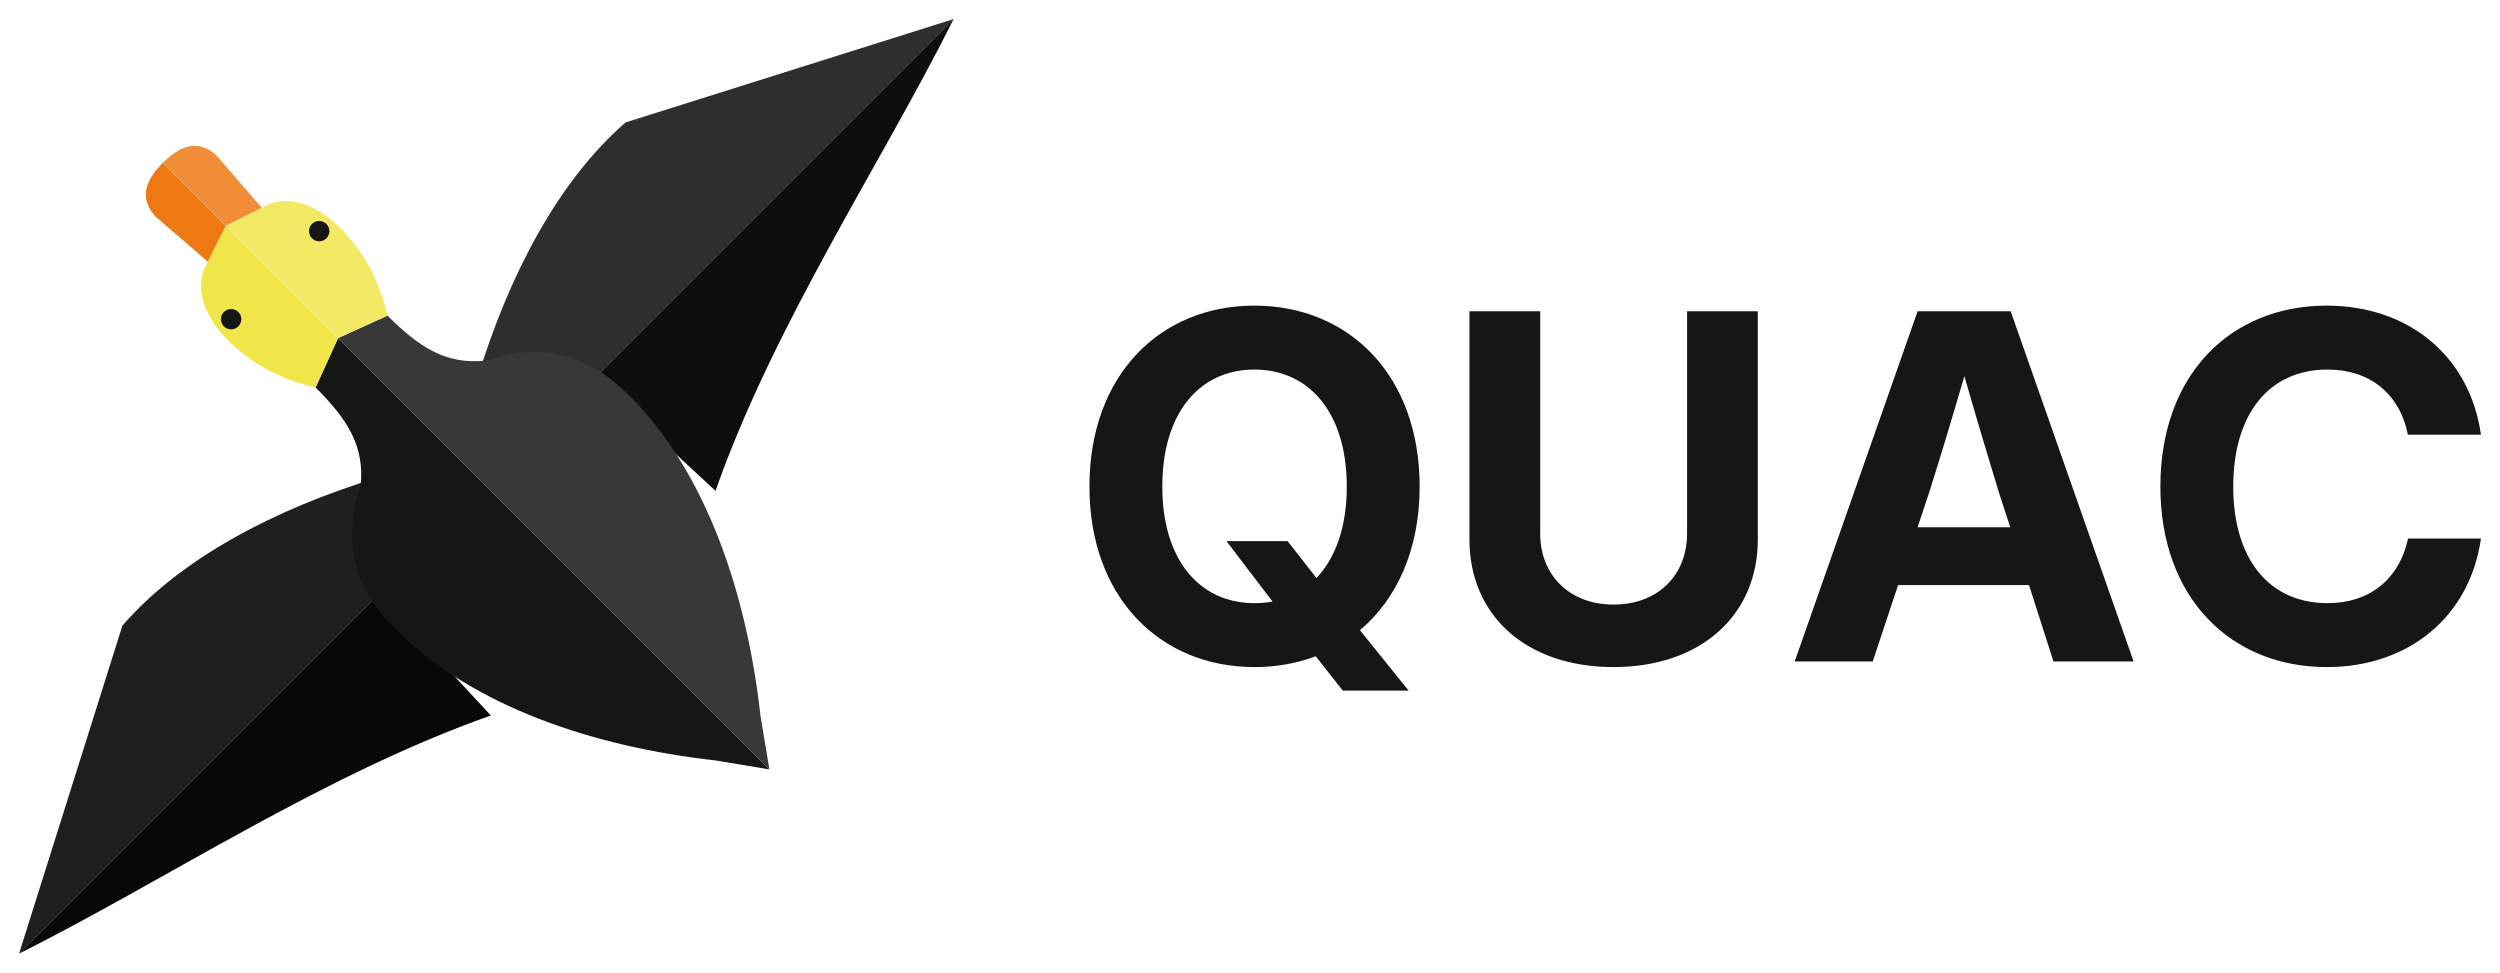
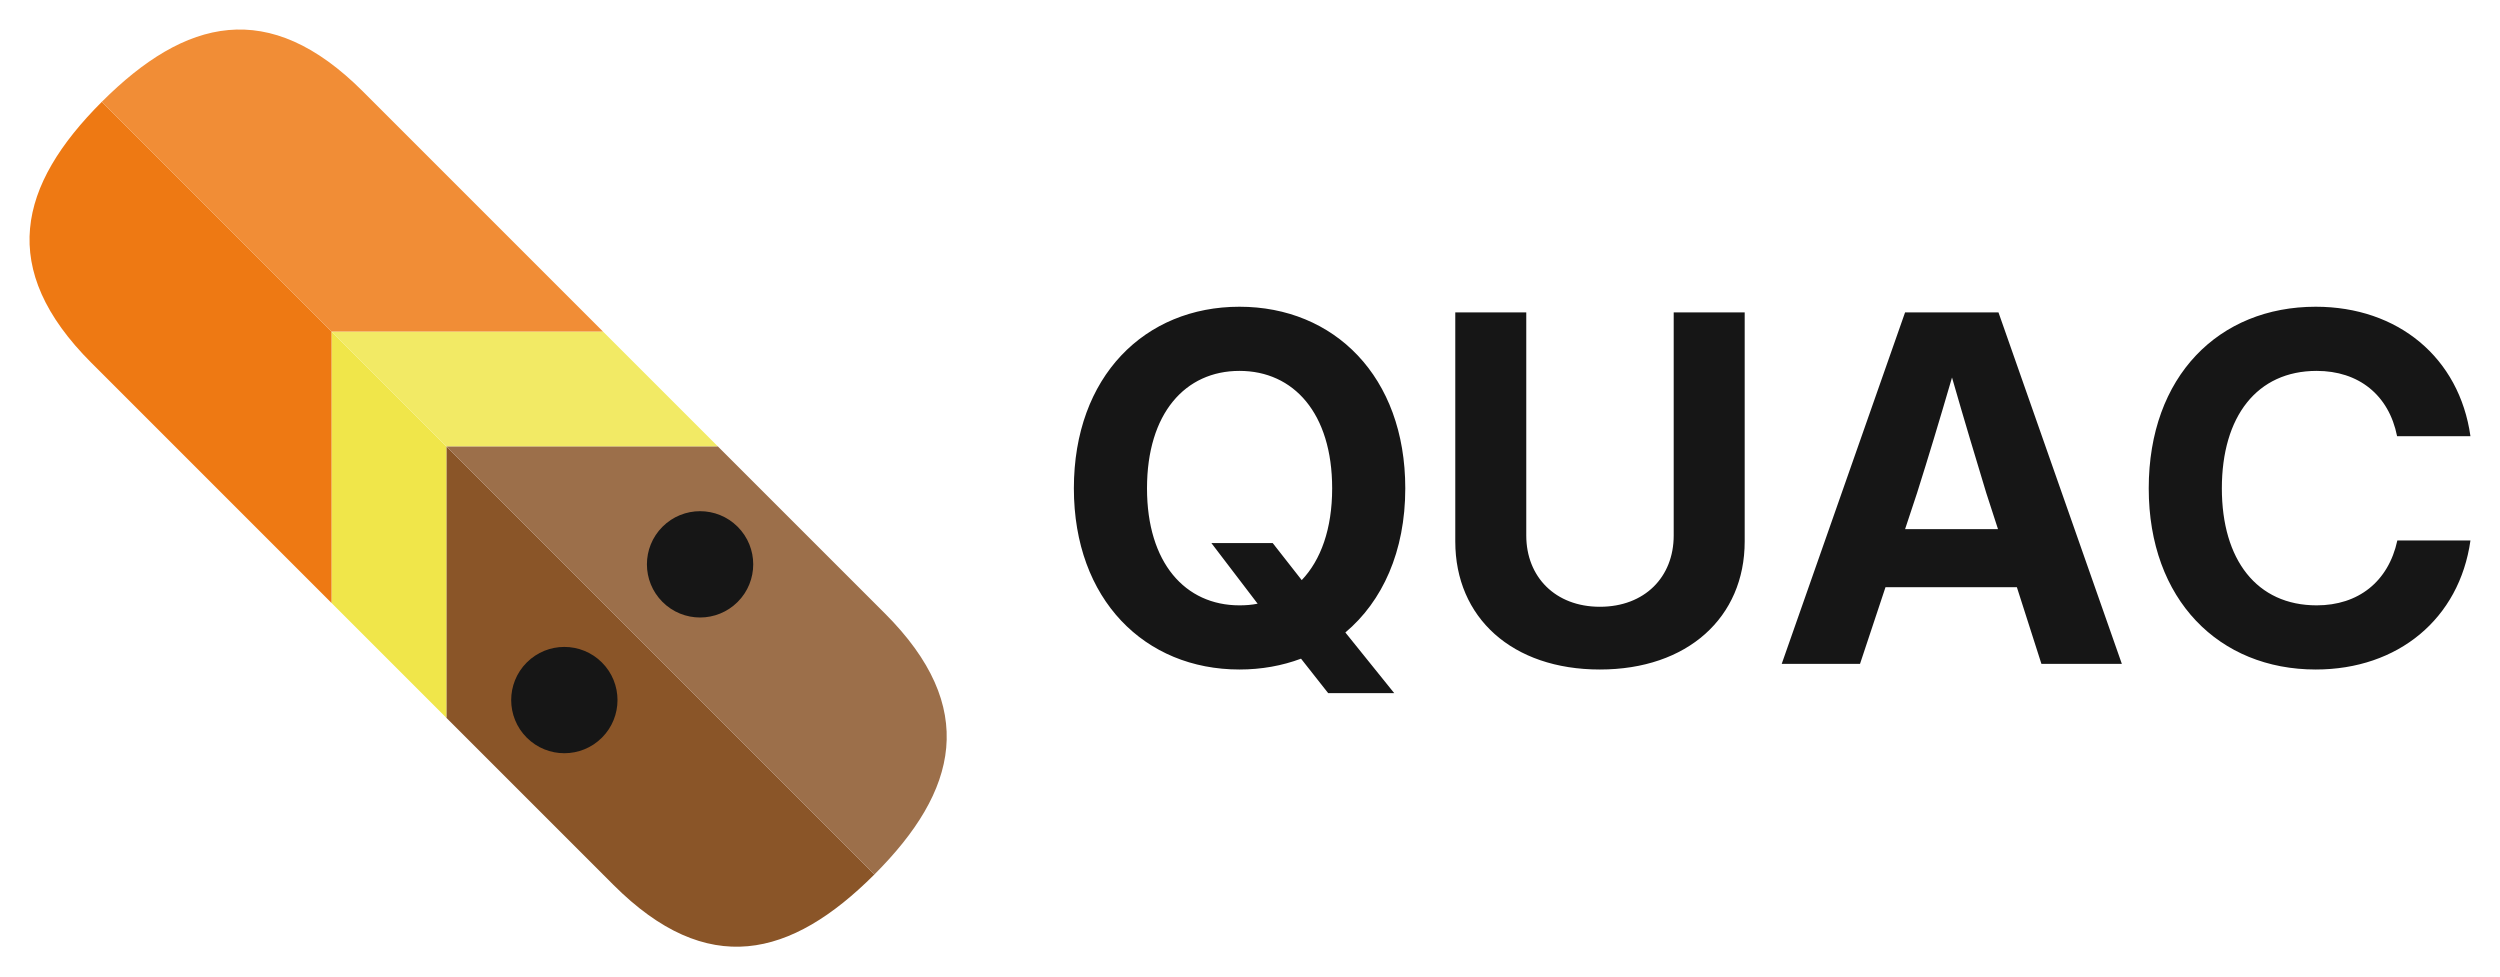
- <svg xmlns="http://www.w3.org/2000/svg" viewBox="0 0 393.433 153.078" role="img" aria-labelledby="t">
-   <g transform="translate(72.296,72.296) rotate(-45) translate(0,-66)">
-     <path fill="#1f1f1f" transform="scale(-1,1)" d="M11,59 C26,51 42,46 56,47 L104,72 L24,72 Z" />
-     <path fill="#2e2e2e" d="M11,59 C26,51 42,46 56,47 L104,72 L24,72 Z" />
-     <path fill="#080808" transform="scale(-1,1)" d="M24,72 L104,72 C80,80 50,86 25,98 Z" />
-     <path fill="#0e0e0e" d="M24,72 L104,72 C80,80 50,86 25,98 Z" />
-     <path fill="#161616" transform="scale(-1,1)" d="M0,39 L8,42 C8,49 9,54 14,58 C22,62 26,68 26,78 C26,95 17,113 5,128 L0,135 Z" />
-     <path fill="#383838" d="M0,39 L8,42 C8,49 9,54 14,58 C22,62 26,68 26,78 C26,95 17,113 5,128 L0,135 Z" />
-     <path fill="#f0e64a" transform="scale(-1,1)" d="M0,14 L6,16 C10,17 12.5,21 12.5,27 C12.5,33 10.5,38 8,42 L0,39 Z" />
-     <path fill="#f2ea65" d="M0,14 L6,16 C10,17 12.5,21 12.5,27 C12.5,33 10.5,38 8,42 L0,39 Z" />
-     <path fill="#ee7913" transform="scale(-1,1)" d="M0,0 C3.5,0 6.5,1 6.8,5 L6,16 L0,14 Z" />
-     <path fill="#f18d36" d="M0,0 C3.5,0 6.5,1 6.8,5 L6,16 L0,14 Z" />
-     <circle fill="#161616" cx="-9.8" cy="25" r="1.6" />
-     <circle fill="#161616" cx="9.8" cy="25" r="1.6" />
+ <svg xmlns="http://www.w3.org/2000/svg" viewBox="0 0 169.315 66.118" role="img" aria-labelledby="t">
+   <g transform="translate(6.896,6.896) rotate(-45)">
+     <path fill="#8a5528" transform="scale(-1,1)" d="M0,33 L13,46 L13,62 C13,71 8,74 0,74 Z" />
+     <path fill="#9c6f4a" d="M0,33 L13,46 L13,62 C13,71 8,74 0,74 Z" />
+     <path fill="#f0e64a" transform="scale(-1,1)" d="M0,22 L13,35 L13,46 L0,33 Z" />
+     <path fill="#f2ea65" d="M0,22 L13,35 L13,46 L0,33 Z" />
+     <path fill="#ee7913" transform="scale(-1,1)" d="M0,0 C8,0 13,3 13,12 L13,35 L0,22 Z" />
+     <path fill="#f18d36" d="M0,0 C8,0 13,3 13,12 L13,35 L0,22 Z" />
+     <circle fill="#161616" cx="-6.5" cy="50.8" r="3.6" />
+     <circle fill="#161616" cx="6.5" cy="50.8" r="3.6" />
  </g>
-   <path fill="#161616" transform="translate(169.118,104.093)" d="M28.294 0.888C31.733 0.888 34.988 0.296 37.947 -0.814L42.2 4.586H52.556L44.9 -4.919C50.707 -9.801 54.294 -17.605 54.294 -27.517C54.294 -45.085 43.125 -55.996 28.294 -55.996C13.463 -55.996 2.33 -45.085 2.33 -27.517C2.33 -10.06 13.463 0.888 28.294 0.888ZM23.893 -18.936 31.142 -9.431C30.217 -9.246 29.292 -9.172 28.294 -9.172C19.787 -9.172 13.796 -15.83 13.796 -27.517C13.796 -39.278 19.787 -45.936 28.294 -45.936C36.8 -45.936 42.829 -39.278 42.829 -27.517C42.829 -21.156 41.054 -16.274 38.058 -13.13L33.509 -18.936ZM84.806 0.888C98.564 0.888 107.515 -7.286 107.515 -19.195V-55.108H96.382V-20.12C96.382 -13.611 91.833 -8.95 84.806 -8.95C77.816 -8.95 73.266 -13.648 73.266 -20.12V-55.108H62.134V-19.195C62.134 -7.249 71.047 0.888 84.806 0.888ZM113.32 0.0H125.599L129.594 -12.02H150.195L154.041 0.0H166.653L147.31 -55.108H132.663ZM132.663 -21.119 134.55 -26.814C136.325 -32.436 138.026 -38.058 140.024 -44.9C141.984 -38.058 143.685 -32.436 145.386 -26.814L147.236 -21.119ZM197.053 0.888C209.961 0.888 219.578 -7.064 221.316 -19.343H209.85C208.445 -12.871 203.711 -9.172 197.201 -9.172C187.807 -9.172 182.333 -16.311 182.333 -27.517C182.333 -38.798 187.844 -45.936 197.201 -45.936C203.748 -45.936 208.519 -42.2 209.813 -35.691H221.316C219.578 -48.007 209.961 -55.996 197.053 -55.996C181.889 -55.996 170.868 -45.122 170.868 -27.517C170.868 -10.023 181.926 0.888 197.053 0.888Z" />
+   <path fill="#161616" transform="translate(71.723,44.960)" d="M12.221 0.383C13.706 0.383 15.112 0.128 16.39 -0.351L18.227 1.981H22.7L19.393 -2.125C21.901 -4.233 23.451 -7.604 23.451 -11.885C23.451 -19.473 18.627 -24.186 12.221 -24.186C5.815 -24.186 1.006 -19.473 1.006 -11.885C1.006 -4.345 5.815 0.383 12.221 0.383ZM10.32 -8.179 13.451 -4.074C13.051 -3.994 12.652 -3.962 12.221 -3.962C8.547 -3.962 5.959 -6.837 5.959 -11.885C5.959 -16.965 8.547 -19.841 12.221 -19.841C15.895 -19.841 18.499 -16.965 18.499 -11.885C18.499 -9.138 17.732 -7.029 16.438 -5.671L14.473 -8.179ZM36.63 0.383C42.572 0.383 46.438 -3.147 46.438 -8.291V-23.802H41.63V-8.69C41.63 -5.879 39.665 -3.866 36.63 -3.866C33.61 -3.866 31.645 -5.895 31.645 -8.69V-23.802H26.837V-8.291C26.837 -3.131 30.687 0.383 36.63 0.383ZM48.946 0.0H54.249L55.974 -5.192H64.872L66.534 0.0H71.981L63.626 -23.802H57.3ZM57.3 -9.122 58.115 -11.582C58.882 -14.01 59.617 -16.438 60.479 -19.393C61.326 -16.438 62.061 -14.01 62.796 -11.582L63.594 -9.122ZM85.112 0.383C90.687 0.383 94.841 -3.051 95.591 -8.355H90.639C90.032 -5.559 87.987 -3.962 85.176 -3.962C81.118 -3.962 78.754 -7.045 78.754 -11.885C78.754 -16.758 81.134 -19.841 85.176 -19.841C88.003 -19.841 90.064 -18.227 90.623 -15.416H95.591C94.841 -20.735 90.687 -24.186 85.112 -24.186C78.562 -24.186 73.802 -19.489 73.802 -11.885C73.802 -4.329 78.578 0.383 85.112 0.383Z" />
</svg>
